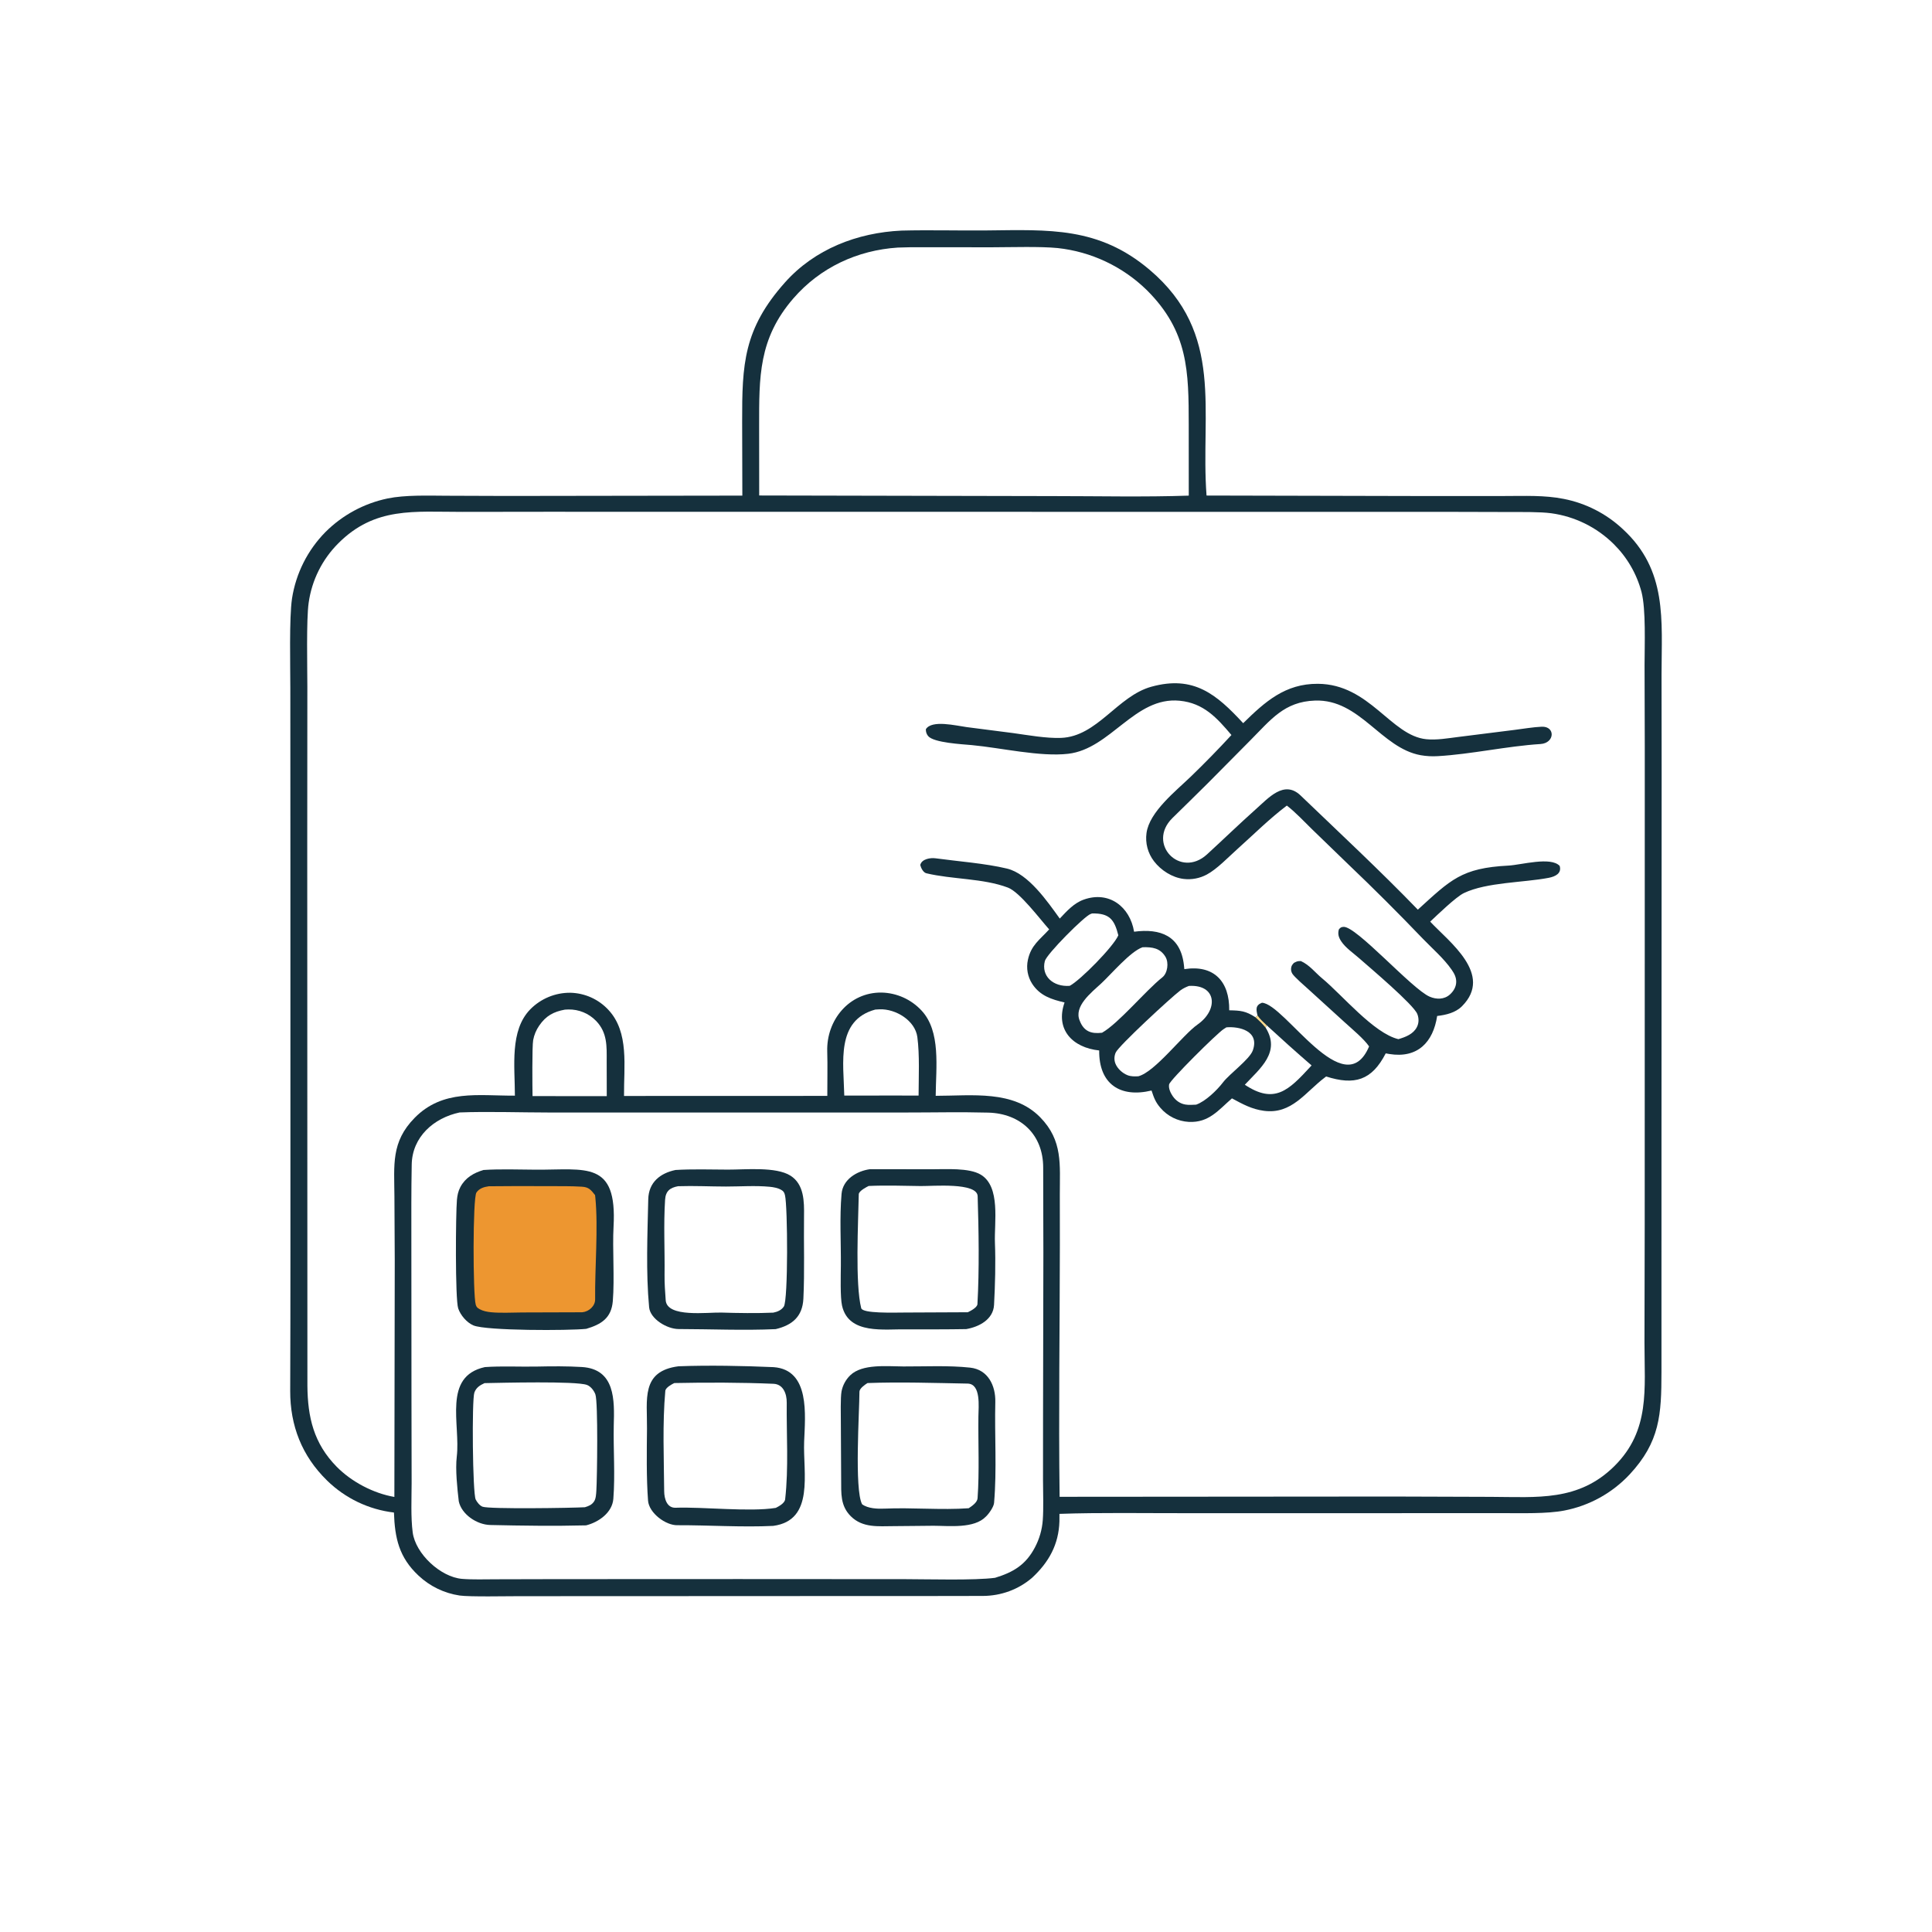
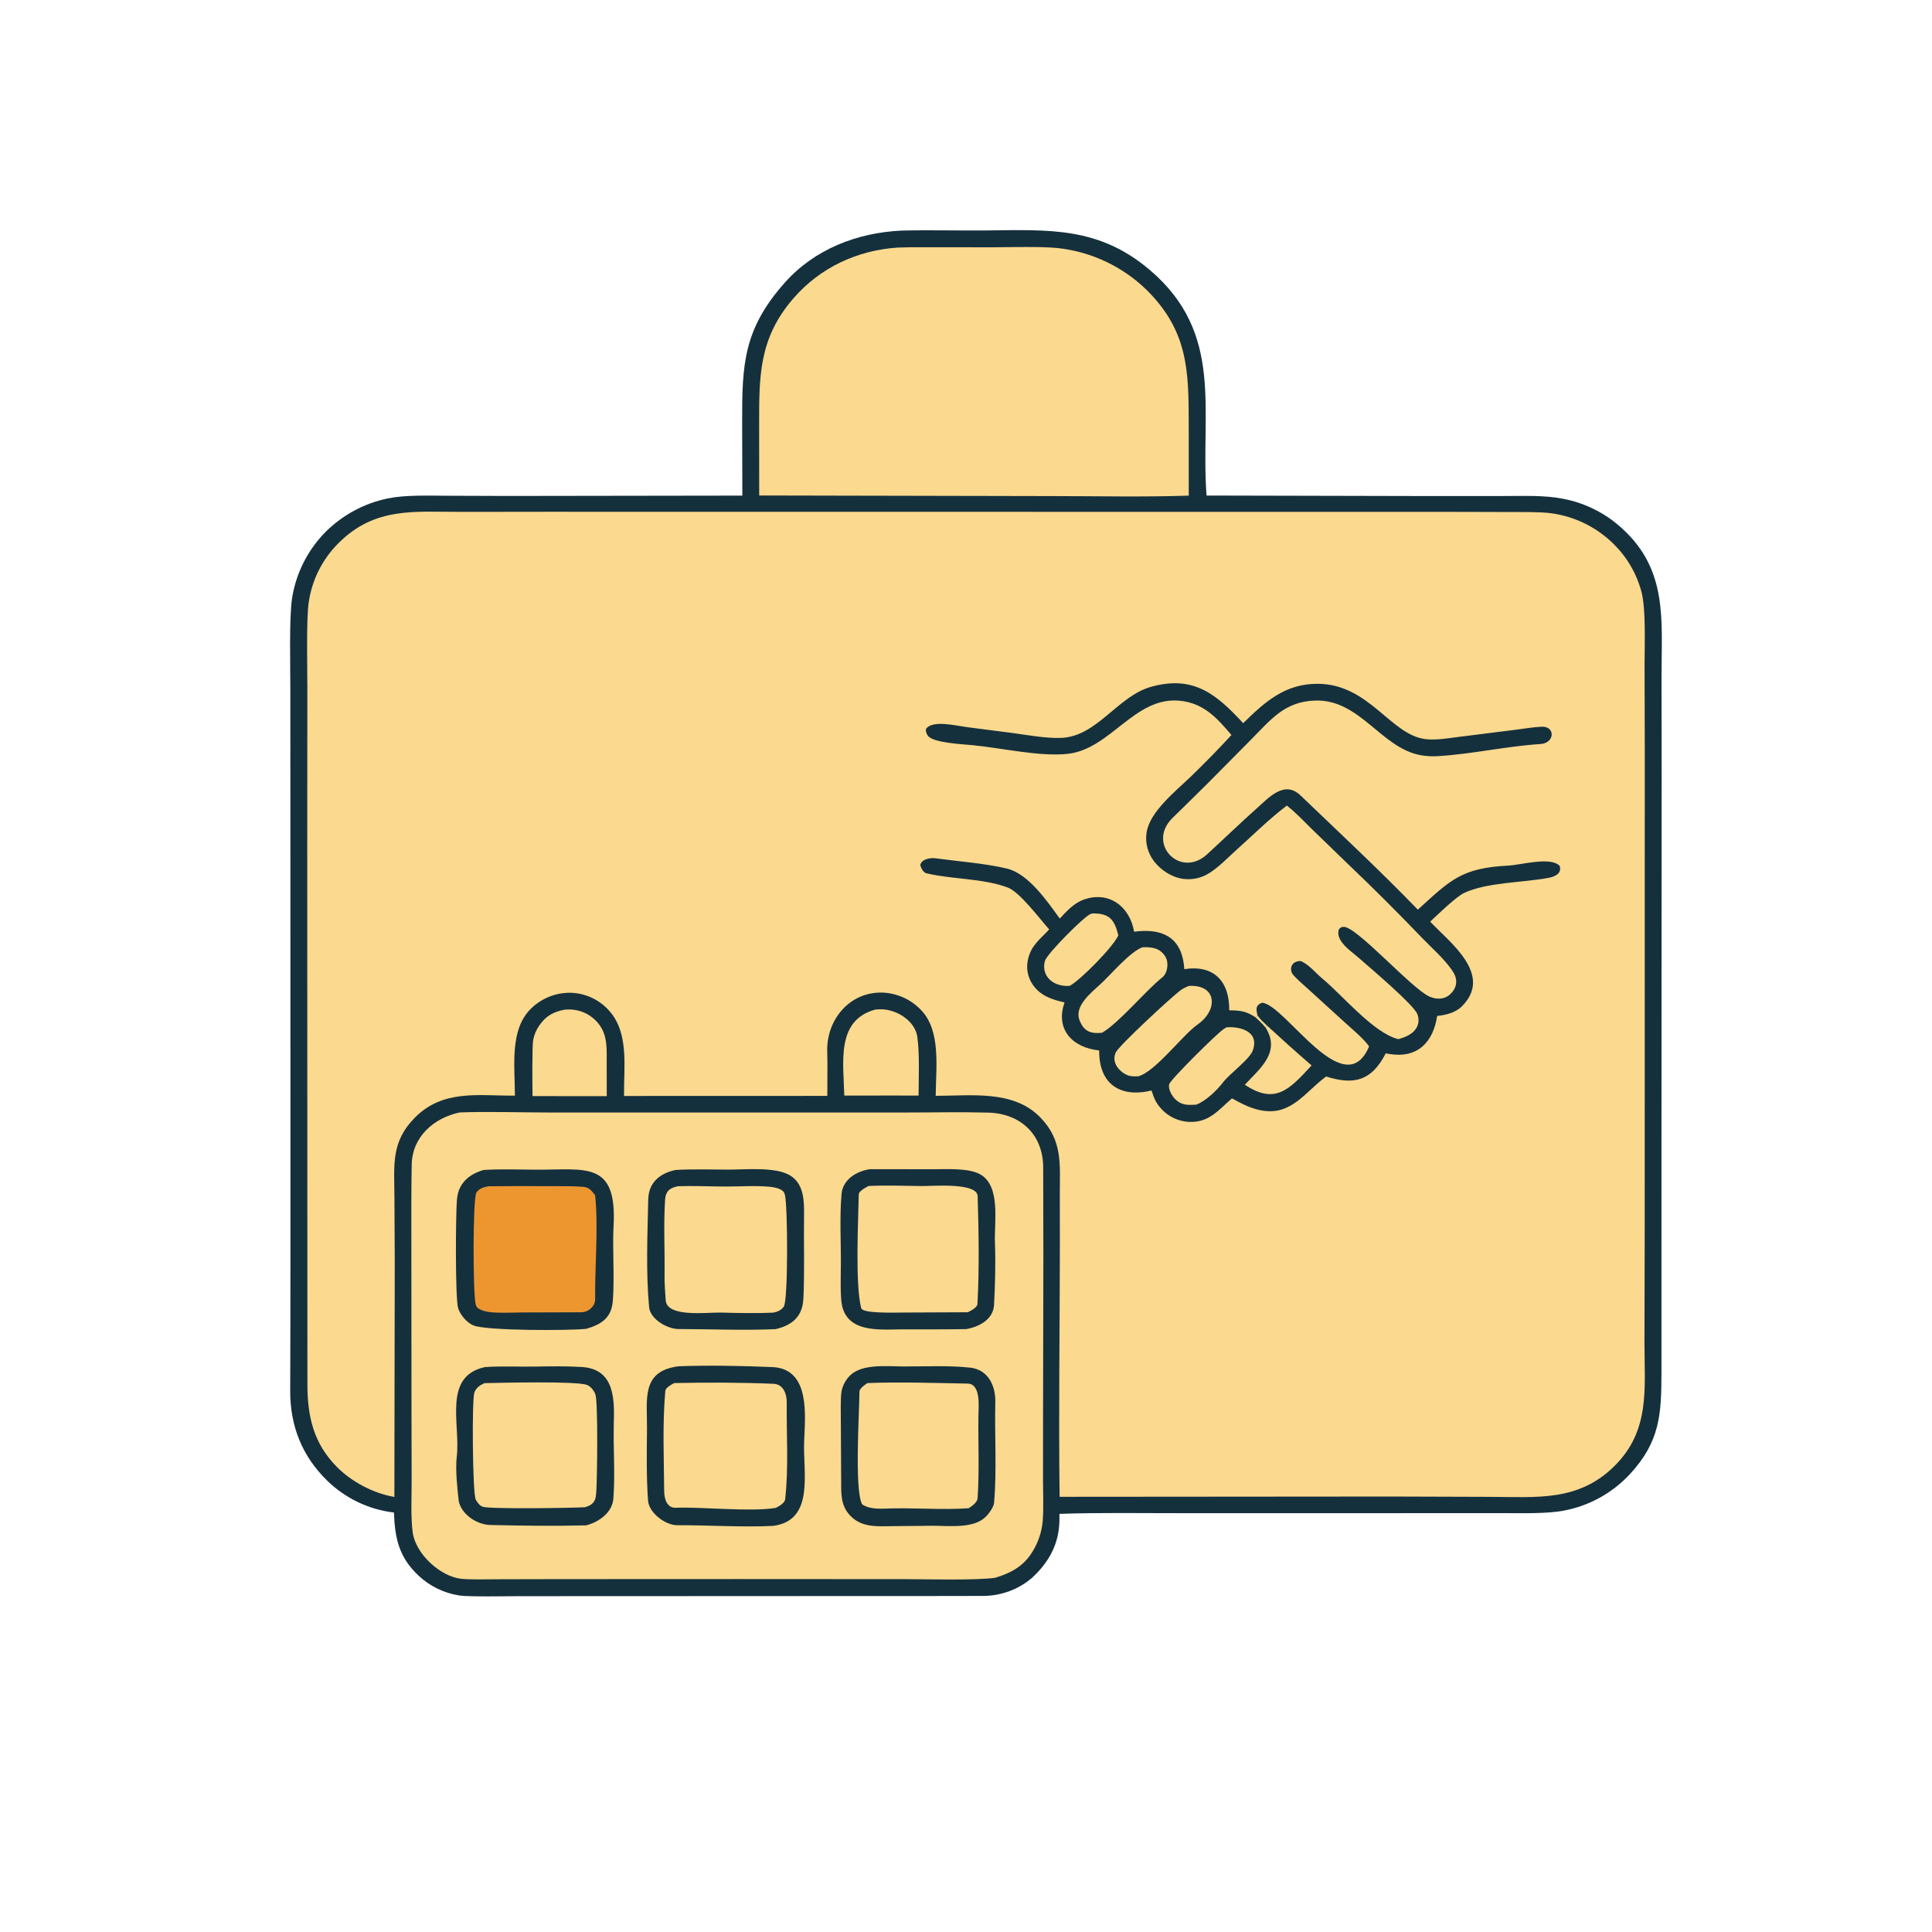
<svg xmlns="http://www.w3.org/2000/svg" version="1.1" style="display: block;" viewBox="0 0 2048 2048" width="1024" height="1024" preserveAspectRatio="none">
  <path transform="translate(0,0)" fill="#FFFFFF" d="M 0 0 L 2048 0 L 2048 2048 L 0 2048 L 0 0 z" />
  <path transform="translate(0,0)" fill="#15303D" d="M 955.651 244.437 C 985.654 243.665 1016.03 244.565 1046.11 244.265 C 1112.07 243.607 1164.62 240.221 1218.64 285.999 C 1298.53 353.685 1272.34 435.966 1278.98 525.297 L 1518.5 525.843 L 1595.19 525.793 C 1615.88 525.786 1637.31 524.78 1657.55 528.835 C 1681.02 533.405 1702.72 544.494 1720.18 560.831 C 1767.76 604.493 1761.37 657.19 1761.3 715.209 L 1761.41 821.3 L 1761.24 1204.11 L 1761.22 1397.91 L 1761.22 1454.6 C 1761.18 1499.17 1759.74 1528.41 1727.32 1563.13 C 1708.86 1582.81 1684.66 1596.15 1658.17 1601.25 C 1640.01 1604.79 1612.73 1603.99 1593.52 1603.99 L 1508.36 1604.02 L 1256.05 1604.04 C 1213.14 1604.11 1165.44 1603.27 1123.07 1604.76 C 1123.11 1607.41 1123.1 1610.07 1123.03 1612.72 C 1122.27 1637.32 1111.81 1655.94 1094.26 1672.33 C 1079.73 1684.95 1061.1 1691.69 1041.93 1691.76 C 1002.11 1691.92 962.276 1691.84 922.451 1691.86 L 680.659 1691.97 L 550.039 1692.02 C 537.077 1692.03 497.919 1692.82 487.244 1691.32 C 470.89 1688.89 455.671 1681.52 443.629 1670.19 C 422.947 1650.85 418.523 1630.42 417.602 1603.35 C 390.857 1600.19 365.914 1588.25 346.681 1569.4 C 320.046 1543.37 307.529 1511.28 307.63 1474.44 C 307.765 1425.14 307.906 1375.78 307.869 1326.48 L 307.838 910.99 L 307.76 729.599 C 307.765 706.611 306.47 655.114 309.544 634.485 C 313.672 607.78 326.124 583.058 345.124 563.843 C 363.141 545.908 385.979 533.591 410.864 528.39 C 429.424 524.552 453.881 525.411 473.137 525.505 L 537.299 525.73 L 786.911 525.372 L 786.716 447.162 C 786.599 386.263 788.132 348.817 832.007 299.512 C 863.584 264.027 908.744 246.638 955.651 244.437 z" />
-   <path transform="translate(0,0)" fill="#FFFFFF" d="M 577.956 542.5 L 1302.31 542.578 L 1532.74 542.576 L 1601.1 542.754 C 1613.32 542.806 1632.57 542.476 1644.32 544.065 C 1669.38 547.464 1692.66 558.936 1710.62 576.744 C 1724.8 590.745 1734.97 608.29 1740.08 627.554 C 1744.86 646.102 1743.32 683.789 1743.3 704.922 L 1743.53 792.857 L 1743.46 1297.03 L 1743.21 1423.29 C 1743.17 1472.32 1749.46 1516.22 1711.44 1554 C 1673.35 1591.85 1629.36 1586.9 1580.44 1586.73 L 1476.29 1586.39 L 1123.23 1586.67 C 1122.08 1498.91 1123.42 1407.82 1123.5 1319.79 L 1123.45 1266.29 C 1123.39 1234.51 1126.86 1209.2 1102.73 1184.45 C 1074.3 1155.3 1030.57 1161.57 991.876 1161.61 C 992.119 1131.5 997.536 1093.27 976.83 1071.18 C 965.876 1059.38 950.613 1052.52 934.519 1052.16 C 899.951 1051.71 875.933 1081.64 876.907 1114.45 C 877.366 1129.94 876.918 1146.14 876.987 1161.7 L 661.493 1161.77 C 661.168 1130.54 667.172 1094.32 644.949 1070.52 C 634.502 1059.23 619.91 1052.68 604.529 1052.36 C 588.601 1052.24 573.302 1058.57 562.125 1069.92 C 540.112 1092.43 545.817 1130.57 545.81 1161.44 C 506.869 1161.62 469.447 1154.55 439.523 1184.99 C 414.375 1210.57 417.918 1234.9 418.101 1268.11 L 418.452 1335.96 L 418.049 1586.82 C 395.885 1583.02 372.595 1570.78 356.895 1554.8 C 332.546 1530.03 326.146 1502.29 325.858 1469 L 325.689 898.324 L 325.806 728.066 C 325.8 707.985 324.615 656.764 327.206 638.863 C 330.552 615.068 341.552 593.008 358.545 576.019 C 397.457 536.912 439.241 542.692 489.93 542.612 L 577.956 542.5 z" />
+   <path transform="translate(0,0)" fill="#FBD98E" d="M 577.956 542.5 L 1302.31 542.578 L 1532.74 542.576 L 1601.1 542.754 C 1613.32 542.806 1632.57 542.476 1644.32 544.065 C 1669.38 547.464 1692.66 558.936 1710.62 576.744 C 1724.8 590.745 1734.97 608.29 1740.08 627.554 C 1744.86 646.102 1743.32 683.789 1743.3 704.922 L 1743.53 792.857 L 1743.46 1297.03 L 1743.21 1423.29 C 1743.17 1472.32 1749.46 1516.22 1711.44 1554 C 1673.35 1591.85 1629.36 1586.9 1580.44 1586.73 L 1476.29 1586.39 L 1123.23 1586.67 C 1122.08 1498.91 1123.42 1407.82 1123.5 1319.79 L 1123.45 1266.29 C 1123.39 1234.51 1126.86 1209.2 1102.73 1184.45 C 1074.3 1155.3 1030.57 1161.57 991.876 1161.61 C 992.119 1131.5 997.536 1093.27 976.83 1071.18 C 965.876 1059.38 950.613 1052.52 934.519 1052.16 C 899.951 1051.71 875.933 1081.64 876.907 1114.45 C 877.366 1129.94 876.918 1146.14 876.987 1161.7 L 661.493 1161.77 C 661.168 1130.54 667.172 1094.32 644.949 1070.52 C 634.502 1059.23 619.91 1052.68 604.529 1052.36 C 588.601 1052.24 573.302 1058.57 562.125 1069.92 C 540.112 1092.43 545.817 1130.57 545.81 1161.44 C 506.869 1161.62 469.447 1154.55 439.523 1184.99 C 414.375 1210.57 417.918 1234.9 418.101 1268.11 L 418.452 1335.96 L 418.049 1586.82 C 395.885 1583.02 372.595 1570.78 356.895 1554.8 C 332.546 1530.03 326.146 1502.29 325.858 1469 L 325.689 898.324 L 325.806 728.066 C 325.8 707.985 324.615 656.764 327.206 638.863 C 330.552 615.068 341.552 593.008 358.545 576.019 C 397.457 536.912 439.241 542.692 489.93 542.612 L 577.956 542.5 z" />
  <path transform="translate(0,0)" fill="#15303D" d="M 1305.38 779.147 C 1290.02 761.03 1275.99 745.276 1250.45 742.8 C 1202.9 738.19 1177.39 793.838 1132.34 799.041 C 1102.5 802.486 1061.04 792.711 1030.05 789.828 C 1020.21 788.913 989.839 787.412 983.883 780.278 C 982.188 778.248 981.4 775.875 981.435 773.05 C 987.614 762.739 1013.59 769.284 1024.73 770.758 L 1074.1 777.112 C 1089.89 779.3 1109.01 782.788 1124.76 782.194 C 1163.25 780.744 1184.51 737.879 1220.51 727.948 C 1265.44 715.555 1289.57 736.046 1317.82 766.606 C 1341.03 743.786 1362.39 724.657 1396.95 724.859 C 1451.99 725.18 1474.34 779.92 1512.01 783.61 C 1523.04 784.69 1534.81 782.574 1545.76 781.217 L 1605.61 773.7 C 1614.67 772.551 1625.22 770.755 1634.18 770.35 C 1648.92 769.682 1648.28 787.738 1632.95 788.705 C 1597.3 790.953 1559.5 799.529 1524.1 801.548 C 1518.02 801.929 1511.91 801.588 1505.9 800.532 C 1463.93 792.892 1441.57 740.967 1393.96 742.629 C 1361.33 743.767 1347.13 762.949 1325.54 784.642 L 1280.09 830.504 C 1267.93 842.737 1254.95 855.145 1242.75 867.232 C 1215.3 894.429 1251.1 931.712 1279.53 905.641 C 1296.7 889.897 1313.7 873.45 1331.09 857.904 C 1344.37 846.228 1361.12 826.397 1378.67 843.237 C 1420.02 882.921 1463.15 923.093 1502.97 964.278 C 1537.78 932.628 1549.16 920.111 1598.98 917.564 C 1612.46 916.874 1643.89 907.754 1653.32 917.907 C 1655.67 925.712 1648.84 929.159 1641.68 930.534 C 1614.91 935.676 1576.06 935.136 1551.85 946.661 C 1543.34 950.714 1523.13 970.344 1516.05 976.98 C 1536.08 998.424 1583.27 1032.91 1549.83 1066.59 C 1542.95 1073.51 1532.98 1075.87 1523.45 1076.98 C 1519.23 1104.82 1502.65 1122.13 1472.76 1117.29 C 1471.47 1117.08 1470.19 1116.86 1468.92 1116.62 C 1454.13 1145.39 1435.78 1150.7 1405.78 1141.12 L 1404.5 1142.08 C 1383.53 1157.89 1369.31 1181.47 1339.76 1177.5 C 1326.79 1175.76 1317.33 1170.44 1305.91 1164.32 C 1291.4 1176.95 1281.46 1190.27 1260.21 1189.26 C 1248.57 1188.62 1237.7 1183.26 1230.12 1174.41 C 1224.78 1168.21 1223.22 1163.65 1220.68 1156 C 1187.36 1164.02 1164.78 1149.04 1165.19 1113.53 C 1137.11 1110.61 1118.34 1091.46 1128.48 1062.65 C 1114.78 1059.47 1102.55 1055.66 1094.25 1043.01 C 1089.34 1035.46 1087.68 1026.25 1089.62 1017.45 C 1092.99 1001.88 1102.17 996.205 1112.17 985.196 C 1102.09 973.94 1081.03 945.659 1068.39 940.872 C 1042.19 930.957 1009.27 932.27 981.986 925.707 C 978.69 924.923 976.293 920.173 975.52 917.013 C 976.91 910.507 986.32 909.092 991.703 909.831 C 1015.51 913.102 1044.37 915.191 1067.47 920.734 C 1090.13 926.173 1110.21 955.459 1123.39 973.729 C 1130.77 965.87 1138.39 957.334 1148.82 953.624 C 1175.76 944.043 1197.83 961.256 1202.17 987.661 C 1230.17 983.904 1251.51 992.079 1255.01 1023.09 C 1255.16 1024.5 1255.31 1025.92 1255.44 1027.33 C 1286.78 1022.45 1303.44 1040.34 1303.02 1070.96 C 1314.89 1071.19 1320.45 1071.59 1330.84 1078.35 L 1333.05 1076.5 C 1331.57 1070.35 1330.52 1065.71 1337.73 1062.95 C 1362 1064.05 1425.03 1171.31 1451.3 1109.25 C 1445.92 1101.31 1433.27 1090.86 1425.81 1084.04 L 1387.14 1048.84 C 1383.53 1045.61 1372.09 1035.64 1369.95 1032.19 C 1368.7 1030.2 1368.27 1027.81 1368.75 1025.51 C 1369.21 1023.23 1370.14 1022.37 1371.61 1020.69 C 1375.04 1019.02 1374.99 1018.81 1378.96 1018.76 C 1388.28 1022.97 1394.04 1030.92 1401.39 1036.99 C 1422.88 1054.75 1456.17 1095.3 1482.35 1101.55 C 1489.87 1099.35 1498.09 1096.25 1501.93 1088.83 C 1504.2 1084.44 1504.19 1079.42 1502.4 1074.88 C 1498.47 1064.9 1452.07 1025.7 1440.68 1015.69 C 1434.48 1010.23 1426.4 1004.79 1421.84 997.952 C 1419.07 993.812 1417.84 990.066 1419.27 985.182 C 1420.93 983.331 1421.4 982.772 1424.05 982.518 C 1437.48 981.236 1496.55 1048.35 1515.48 1056.51 C 1522.6 1059.58 1530.91 1059.64 1536.94 1054.23 C 1540.75 1050.81 1543.54 1046.22 1543.64 1041 C 1543.73 1035.99 1541.66 1032.07 1538.88 1028.05 C 1530.57 1016.01 1518.38 1005.56 1508.21 995.01 C 1482.39 968.061 1455.97 941.701 1428.96 915.948 L 1390.96 879.181 C 1382.75 871.149 1372.96 860.694 1364.1 853.954 C 1345.45 868.053 1328.96 884.579 1311.59 900.116 C 1302.27 908.443 1289.99 921.37 1279.25 927.063 C 1271.75 931.095 1263.18 932.715 1254.72 931.703 C 1242.55 930.238 1230.59 922.541 1223.25 912.904 C 1216.73 904.414 1213.88 893.663 1215.35 883.059 C 1218.42 860.452 1246.58 838.467 1262.64 822.912 C 1277.3 808.736 1291.56 794.142 1305.38 779.147 z" />
-   <path transform="translate(0,0)" fill="#FFFFFF" d="M 1342.74 1086.87 C 1358.38 1101.3 1374.24 1115.48 1390.33 1129.41 L 1388.98 1130.86 C 1366.18 1155.63 1351.15 1170.9 1319.56 1149.87 C 1335.61 1132.67 1357.93 1115.37 1341.59 1089.32 L 1342.74 1086.87 z" />
+   <path transform="translate(0,0)" fill="#FBD98E" d="M 1342.74 1086.87 C 1358.38 1101.3 1374.24 1115.48 1390.33 1129.41 L 1388.98 1130.86 C 1366.18 1155.63 1351.15 1170.9 1319.56 1149.87 C 1335.61 1132.67 1357.93 1115.37 1341.59 1089.32 L 1342.74 1086.87 z" />
  <path transform="translate(0,0)" fill="#FBD98E" d="M 1330.84 1078.35 L 1333.05 1076.5 C 1336.63 1081.4 1338.52 1082.72 1342.74 1086.87 L 1341.59 1089.32 C 1337.44 1084.44 1335.56 1082.65 1330.84 1078.35 z" />
-   <path transform="translate(0,0)" fill="#FFFFFF" d="M 1260.26 1045.13 C 1289.88 1043.36 1291.8 1070.4 1269.47 1086.03 C 1253.67 1097.1 1224.53 1136.23 1206.69 1140.9 C 1202.81 1141.1 1198.9 1141.2 1195.22 1139.76 C 1189.85 1137.65 1184.46 1132.78 1182.35 1127.34 C 1180.89 1123.55 1181.08 1119.46 1182.68 1115.76 C 1185.75 1108.68 1241.54 1057.15 1251.16 1049.93 C 1254 1047.8 1256.97 1046.42 1260.26 1045.13 z" />
-   <path transform="translate(0,0)" fill="#FFFFFF" d="M 1211.21 1004.11 C 1221.57 1003.82 1229.86 1005 1235.44 1014.28 C 1239.24 1020.6 1237.66 1031.67 1232.11 1036.05 C 1214.76 1049.72 1185.85 1084.74 1168.21 1094.75 C 1156.74 1096.14 1148.87 1093.36 1144.51 1081.86 C 1138.14 1066.83 1156.64 1052.31 1166.88 1042.91 C 1177.66 1033.03 1198.2 1008.51 1211.21 1004.11 z" />
-   <path transform="translate(0,0)" fill="#FFFFFF" d="M 1300.03 1089.03 C 1313.24 1087.88 1335.45 1092.62 1328.03 1113.5 C 1324.69 1122.88 1303.37 1138.29 1296.5 1147.29 C 1290.29 1155.42 1277.92 1167.57 1267.9 1170.99 C 1264.17 1171.13 1260.2 1171.48 1256.51 1170.85 C 1250.92 1169.9 1246.35 1166.6 1243.16 1161.99 C 1240.86 1158.66 1238.5 1153.71 1239.31 1149.52 C 1240.21 1144.83 1290.27 1095.27 1297.01 1090.96 C 1298.01 1090.31 1299.03 1089.69 1300.03 1089.03 z" />
-   <path transform="translate(0,0)" fill="#FFFFFF" d="M 1157.7 968.287 C 1175.92 968.027 1181.23 974.475 1185.47 991.447 C 1180.55 1003.24 1145.15 1039.17 1133.94 1045.03 C 1116.45 1046.33 1103.47 1034.74 1107.59 1018.73 C 1109.5 1011.31 1149.66 970.941 1156.16 968.838 L 1157.7 968.287 z" />
-   <path transform="translate(0,0)" fill="#FFFFFF" d="M 487.208 1179.25 C 516.182 1178.07 552.759 1179.3 582.307 1179.31 L 778.422 1179.34 L 959.031 1179.31 C 988.479 1179.32 1018.14 1178.63 1047.55 1179.42 C 1081.85 1180.33 1105.9 1202.66 1105.82 1237.86 C 1105.75 1267.5 1106.05 1297.82 1106.02 1327.7 L 1105.68 1501.46 L 1105.64 1569.48 C 1105.69 1581.85 1106.29 1599.45 1105.39 1611.37 C 1104.65 1621.52 1101.79 1631.41 1097.01 1640.4 C 1087.25 1658.95 1073.9 1666.72 1054.79 1672.54 C 1033.12 1675.43 983.715 1674 959.759 1673.97 L 783.034 1673.87 L 588.597 1673.95 L 525.626 1674.1 C 514.494 1674.12 500.672 1674.57 489.811 1673.67 C 467.118 1671.81 440.486 1647.16 437.479 1624.44 C 435.362 1608.45 436.304 1588.25 436.342 1572.1 L 436.181 1482.91 L 436.06 1318.19 C 436.057 1290.23 435.902 1262.35 436.436 1234.39 C 436.996 1205.1 459.855 1185.03 487.208 1179.25 z" />
+   <path transform="translate(0,0)" fill="#FBD98E" d="M 1260.26 1045.13 C 1289.88 1043.36 1291.8 1070.4 1269.47 1086.03 C 1253.67 1097.1 1224.53 1136.23 1206.69 1140.9 C 1202.81 1141.1 1198.9 1141.2 1195.22 1139.76 C 1189.85 1137.65 1184.46 1132.78 1182.35 1127.34 C 1180.89 1123.55 1181.08 1119.46 1182.68 1115.76 C 1185.75 1108.68 1241.54 1057.15 1251.16 1049.93 C 1254 1047.8 1256.97 1046.42 1260.26 1045.13 z" />
+   <path transform="translate(0,0)" fill="#FBD98E" d="M 1211.21 1004.11 C 1221.57 1003.82 1229.86 1005 1235.44 1014.28 C 1239.24 1020.6 1237.66 1031.67 1232.11 1036.05 C 1214.76 1049.72 1185.85 1084.74 1168.21 1094.75 C 1156.74 1096.14 1148.87 1093.36 1144.51 1081.86 C 1138.14 1066.83 1156.64 1052.31 1166.88 1042.91 C 1177.66 1033.03 1198.2 1008.51 1211.21 1004.11 z" />
+   <path transform="translate(0,0)" fill="#FBD98E" d="M 1300.03 1089.03 C 1313.24 1087.88 1335.45 1092.62 1328.03 1113.5 C 1324.69 1122.88 1303.37 1138.29 1296.5 1147.29 C 1290.29 1155.42 1277.92 1167.57 1267.9 1170.99 C 1264.17 1171.13 1260.2 1171.48 1256.51 1170.85 C 1250.92 1169.9 1246.35 1166.6 1243.16 1161.99 C 1240.86 1158.66 1238.5 1153.71 1239.31 1149.52 C 1240.21 1144.83 1290.27 1095.27 1297.01 1090.96 C 1298.01 1090.31 1299.03 1089.69 1300.03 1089.03 z" />
+   <path transform="translate(0,0)" fill="#FBD98E" d="M 1157.7 968.287 C 1175.92 968.027 1181.23 974.475 1185.47 991.447 C 1180.55 1003.24 1145.15 1039.17 1133.94 1045.03 C 1116.45 1046.33 1103.47 1034.74 1107.59 1018.73 C 1109.5 1011.31 1149.66 970.941 1156.16 968.838 L 1157.7 968.287 z" />
+   <path transform="translate(0,0)" fill="#FBD98E" d="M 487.208 1179.25 C 516.182 1178.07 552.759 1179.3 582.307 1179.31 L 778.422 1179.34 L 959.031 1179.31 C 988.479 1179.32 1018.14 1178.63 1047.55 1179.42 C 1081.85 1180.33 1105.9 1202.66 1105.82 1237.86 C 1105.75 1267.5 1106.05 1297.82 1106.02 1327.7 L 1105.68 1501.46 L 1105.64 1569.48 C 1105.69 1581.85 1106.29 1599.45 1105.39 1611.37 C 1104.65 1621.52 1101.79 1631.41 1097.01 1640.4 C 1087.25 1658.95 1073.9 1666.72 1054.79 1672.54 C 1033.12 1675.43 983.715 1674 959.759 1673.97 L 783.034 1673.87 L 588.597 1673.95 L 525.626 1674.1 C 514.494 1674.12 500.672 1674.57 489.811 1673.67 C 467.118 1671.81 440.486 1647.16 437.479 1624.44 C 435.362 1608.45 436.304 1588.25 436.342 1572.1 L 436.181 1482.91 L 436.06 1318.19 C 436.057 1290.23 435.902 1262.35 436.436 1234.39 C 436.996 1205.1 459.855 1185.03 487.208 1179.25 z" />
  <path transform="translate(0,0)" fill="#15303D" d="M 719.215 1448.32 C 751.038 1447.1 788.357 1447.83 820.042 1449.23 C 858.913 1452.01 853.513 1500.19 852.422 1528.12 C 851.124 1561.37 863.688 1611.61 819.65 1617.5 C 787.199 1619.11 751.002 1616.69 718.34 1616.79 C 705.723 1617.21 687.945 1603.83 686.96 1590.76 C 685.15 1566.74 685.59 1538.39 685.84 1514.34 C 686.16 1483.62 679.184 1453.46 719.215 1448.32 z" />
-   <path transform="translate(0,0)" fill="#FFFFFF" d="M 714.795 1466.09 C 748.594 1465.38 786.072 1465.43 819.955 1466.88 C 830.284 1467.32 834.072 1477.45 833.972 1486.98 C 833.619 1520.64 836.08 1555.97 832.294 1589.3 C 831.821 1593.49 825.58 1596.79 822.373 1598.42 C 794.918 1602.9 745.437 1597.22 716.155 1598.27 C 707.076 1598.6 704.115 1588.97 704.054 1580.7 C 703.796 1545.64 702.133 1509.29 705.25 1474.42 C 705.567 1470.89 712.075 1467.41 714.795 1466.09 z" />
+   <path transform="translate(0,0)" fill="#FBD98E" d="M 714.795 1466.09 C 748.594 1465.38 786.072 1465.43 819.955 1466.88 C 830.284 1467.32 834.072 1477.45 833.972 1486.98 C 833.619 1520.64 836.08 1555.97 832.294 1589.3 C 831.821 1593.49 825.58 1596.79 822.373 1598.42 C 794.918 1602.9 745.437 1597.22 716.155 1598.27 C 707.076 1598.6 704.115 1588.97 704.054 1580.7 C 703.796 1545.64 702.133 1509.29 705.25 1474.42 C 705.567 1470.89 712.075 1467.41 714.795 1466.09 z" />
  <path transform="translate(0,0)" fill="#15303D" d="M 512.569 1240.23 C 529.971 1239.06 551.017 1239.82 568.187 1239.91 C 621.24 1240.18 654.318 1230.09 650.394 1300.22 C 649.1 1323.34 651.588 1355.32 649.607 1379.21 C 648.088 1397.42 637.184 1403.91 621.484 1408.62 C 603.252 1410.59 515.607 1410.73 501.92 1405.02 C 494.864 1402.07 488.127 1394.18 485.718 1386.99 C 482.38 1377.03 483.078 1285.99 484.369 1271.84 C 484.811 1266.99 485.728 1262.63 488.02 1258.31 C 493.29 1248.38 502.171 1243.3 512.569 1240.23 z" />
  <path transform="translate(0,0)" fill="#ED9630" d="M 518.155 1257.49 C 539.073 1257.26 559.993 1257.22 580.912 1257.38 C 592.619 1257.42 604.997 1257.21 616.655 1257.94 C 624.313 1258.41 626.281 1261.25 630.784 1266.84 C 630.895 1267.66 630.991 1268.49 631.073 1269.32 C 634.259 1301.41 630.481 1344.51 630.866 1377.37 C 630.947 1384.3 624.53 1390.34 617.25 1391.06 L 553.579 1391.26 C 542.773 1391.29 531.295 1392.06 520.562 1391.03 C 516.423 1390.63 512.043 1389.78 508.372 1387.75 C 506.116 1386.5 505.041 1385.55 504.302 1383 C 501.266 1372.53 501.052 1269.85 505.038 1264.11 C 508.137 1259.66 513.042 1258.2 518.155 1257.49 z" />
  <path transform="translate(0,0)" fill="#15303D" d="M 716.036 1240.24 C 733.155 1239.15 753.742 1239.76 771.618 1239.84 C 790.024 1239.92 822.563 1236.5 837.966 1246.27 C 852.517 1255.51 852.501 1273.84 852.3 1289.14 C 851.921 1318.02 853.011 1347.74 851.625 1376.64 C 850.692 1395.7 839.734 1404.79 822.238 1408.93 C 788.549 1410.47 752.992 1408.89 719.38 1408.84 C 706.893 1408.81 689.253 1398.08 688.094 1385.76 C 684.617 1348.78 686.346 1308.55 687.175 1271.36 C 687.581 1253.14 699.964 1243.61 716.036 1240.24 z" />
-   <path transform="translate(0,0)" fill="#FFFFFF" d="M 718.768 1257.44 C 735.604 1256.85 752.764 1257.78 769.64 1257.78 C 784.802 1257.78 800.918 1256.59 815.953 1258.04 C 819.876 1258.41 824.447 1259.26 827.922 1261.19 C 830.665 1262.72 831.391 1264 832.131 1267.06 C 835.009 1278.95 835.555 1378.01 830.899 1384.97 C 828.31 1388.84 824.126 1390.57 819.753 1391.45 C 803.236 1392.24 780.88 1391.91 764.881 1391.38 C 750.332 1390.91 707.046 1397.06 705.673 1378.36 C 705.04 1369.75 704.342 1360.17 704.458 1351.52 C 704.812 1324.96 703.296 1298.32 705.02 1271.83 C 705.606 1262.44 710.364 1259.02 718.768 1257.44 z" />
+   <path transform="translate(0,0)" fill="#FBD98E" d="M 718.768 1257.44 C 735.604 1256.85 752.764 1257.78 769.64 1257.78 C 784.802 1257.78 800.918 1256.59 815.953 1258.04 C 819.876 1258.41 824.447 1259.26 827.922 1261.19 C 830.665 1262.72 831.391 1264 832.131 1267.06 C 835.009 1278.95 835.555 1378.01 830.899 1384.97 C 828.31 1388.84 824.126 1390.57 819.753 1391.45 C 803.236 1392.24 780.88 1391.91 764.881 1391.38 C 750.332 1390.91 707.046 1397.06 705.673 1378.36 C 705.04 1369.75 704.342 1360.17 704.458 1351.52 C 704.812 1324.96 703.296 1298.32 705.02 1271.83 C 705.606 1262.44 710.364 1259.02 718.768 1257.44 z" />
  <path transform="translate(0,0)" fill="#15303D" d="M 514.012 1449.17 C 531.87 1447.9 551.664 1448.99 569.66 1448.6 C 585.053 1448.26 601.345 1448.16 616.675 1449.08 C 652.367 1451.21 651.385 1484.42 650.604 1511.17 C 650.091 1536.85 652.169 1563.25 650.169 1588.82 C 649.019 1603.54 634.45 1613.68 621.244 1616.95 C 587.62 1617.79 553.168 1617.32 519.648 1616.56 C 505.506 1616.23 489.315 1605.35 486.328 1591.52 C 484.759 1578.04 482.563 1557.69 484.193 1544.13 C 488.326 1509.73 468.978 1459.04 514.012 1449.17 z" />
-   <path transform="translate(0,0)" fill="#FFFFFF" d="M 513.635 1466.17 C 531.24 1465.84 610.428 1463.81 622.147 1468.07 C 626.193 1469.54 629.702 1474.15 631.127 1478.1 C 634.115 1486.39 632.993 1567.53 632.161 1580.11 C 631.935 1583.53 631.751 1588.58 629.782 1591.54 C 627.32 1595.25 624.113 1596.46 620.026 1597.73 C 606.513 1598.53 518.627 1599.86 511.53 1597.17 C 508.492 1596.02 505.647 1592.34 504.252 1589.53 C 500.974 1582.92 500.059 1483.7 502.864 1476.14 C 504.842 1470.82 508.694 1468.45 513.635 1466.17 z" />
+   <path transform="translate(0,0)" fill="#FBD98E" d="M 513.635 1466.17 C 531.24 1465.84 610.428 1463.81 622.147 1468.07 C 626.193 1469.54 629.702 1474.15 631.127 1478.1 C 634.115 1486.39 632.993 1567.53 632.161 1580.11 C 631.935 1583.53 631.751 1588.58 629.782 1591.54 C 627.32 1595.25 624.113 1596.46 620.026 1597.73 C 606.513 1598.53 518.627 1599.86 511.53 1597.17 C 508.492 1596.02 505.647 1592.34 504.252 1589.53 C 500.974 1582.92 500.059 1483.7 502.864 1476.14 C 504.842 1470.82 508.694 1468.45 513.635 1466.17 z" />
  <path transform="translate(0,0)" fill="#15303D" d="M 922.307 1239.37 L 987.693 1239.46 C 1002.58 1239.51 1027.19 1237.7 1039.68 1245.19 C 1060.91 1257.93 1053.84 1295.82 1054.67 1317.33 C 1055.5 1338.72 1054.88 1362.03 1053.73 1383.27 C 1052.89 1398.66 1037.94 1406.54 1024.22 1408.9 C 1003.37 1409.27 983.02 1409.17 961.364 1409.18 C 937.879 1408.62 899.728 1415.18 892.623 1384.18 C 890.569 1375.22 891.255 1351.88 891.34 1341.94 C 891.559 1316.67 889.917 1290.65 892.082 1265.55 C 893.407 1250.19 908.251 1241.32 922.307 1239.37 z" />
-   <path transform="translate(0,0)" fill="#FFFFFF" d="M 920.845 1257.18 C 937.792 1256.35 959.945 1257.02 975.979 1257.26 C 988.457 1257.44 1035.89 1253.12 1036.35 1268.04 C 1037.49 1304.29 1038.19 1346.01 1036.12 1382.44 C 1035.91 1386.07 1028.45 1389.88 1025.88 1391.04 L 959.399 1391.34 C 947.131 1391.38 914.407 1392.51 912.925 1386.72 C 906.385 1361.19 909.778 1295.14 910.328 1265.95 C 910.396 1262.33 919.364 1257.88 920.845 1257.18 z" />
+   <path transform="translate(0,0)" fill="#FBD98E" d="M 920.845 1257.18 C 937.792 1256.35 959.945 1257.02 975.979 1257.26 C 988.457 1257.44 1035.89 1253.12 1036.35 1268.04 C 1037.49 1304.29 1038.19 1346.01 1036.12 1382.44 C 1035.91 1386.07 1028.45 1389.88 1025.88 1391.04 L 959.399 1391.34 C 947.131 1391.38 914.407 1392.51 912.925 1386.72 C 906.385 1361.19 909.778 1295.14 910.328 1265.95 C 910.396 1262.33 919.364 1257.88 920.845 1257.18 z" />
  <path transform="translate(0,0)" fill="#15303D" d="M 957.578 1448.5 C 980.762 1448.59 1005.48 1447.27 1028.36 1449.74 C 1047.46 1451.81 1055.48 1468.96 1055.07 1486.25 C 1054.21 1521.7 1056.79 1557.86 1053.76 1593.14 C 1053.38 1597.48 1048.16 1604.8 1045.05 1607.68 C 1032.64 1620.57 1006.36 1617.43 989.5 1617.37 C 975.489 1617.44 961.32 1617.73 947.468 1617.77 C 931.069 1617.82 914.508 1619.82 901.909 1607.31 C 890.657 1596.13 891.778 1582.95 891.664 1568.54 L 891.333 1508.24 C 891.304 1500.72 890.853 1481.35 892.055 1474.97 C 893.298 1468.46 896.517 1462.49 901.276 1457.87 C 914.041 1445.5 940.239 1448.42 957.578 1448.5 z" />
-   <path transform="translate(0,0)" fill="#FFFFFF" d="M 919.585 1466.1 C 954.049 1464.78 991.075 1466.04 1025.64 1466.66 C 1040.07 1466.92 1037.28 1491.09 1037.15 1501.51 C 1036.82 1530.14 1038.29 1559.68 1036.27 1588.22 C 1035.95 1592.72 1030.1 1596.65 1026.84 1598.79 C 998.18 1600.87 966.669 1597.91 937.707 1599.2 C 930.258 1599.53 919.936 1599.16 913.844 1594.55 C 905.549 1578.85 911.012 1496.38 911.049 1475.25 C 911.055 1471.86 916.843 1467.79 919.585 1466.1 z" />
-   <path transform="translate(0,0)" fill="#FFFFFF" d="M 951.742 262.435 C 955.99 262.255 960.24 262.144 964.49 262.102 L 1052.55 262.122 C 1071.99 262.083 1102.58 261.115 1121.08 262.938 C 1156.73 266.775 1190.05 282.489 1215.69 307.553 C 1259.78 351.487 1260.04 393.657 1260.11 450.681 L 1260.14 525.384 C 1214.43 527.006 1161.64 525.858 1115.5 525.878 L 804.785 525.237 L 804.715 451.991 C 804.73 399.838 803.866 359.125 841.083 316.231 C 869.421 283.571 908.825 265.236 951.742 262.435 z" />
-   <path transform="translate(0,0)" fill="#FFFFFF" d="M 598.829 1070.25 C 600.587 1070.14 600.773 1070.1 602.501 1070.08 C 613.532 1069.86 624.155 1074.24 631.835 1082.16 C 643.894 1094.62 643.182 1109.08 643.114 1124.95 C 643.061 1137.25 643.277 1149.62 643.194 1161.95 L 609.5 1161.94 L 564.521 1161.91 C 564.338 1152.78 563.949 1109.34 565.188 1102.51 C 566.211 1097.03 568.381 1091.82 571.555 1087.24 C 578.682 1076.8 586.768 1072.47 598.829 1070.25 z" />
-   <path transform="translate(0,0)" fill="#FFFFFF" d="M 927.82 1070.19 C 929.379 1070.07 930.939 1069.97 932.501 1069.91 C 949.436 1069.3 970.107 1081.71 972.431 1099.39 C 974.95 1118.54 973.807 1141.7 973.742 1161.37 L 942.039 1161.29 C 926.4 1161.28 910.569 1161.51 894.968 1161.35 C 894.202 1126.26 885.959 1081.61 927.82 1070.19 z" />
+   <path transform="translate(0,0)" fill="#FBD98E" d="M 919.585 1466.1 C 954.049 1464.78 991.075 1466.04 1025.64 1466.66 C 1040.07 1466.92 1037.28 1491.09 1037.15 1501.51 C 1036.82 1530.14 1038.29 1559.68 1036.27 1588.22 C 1035.95 1592.72 1030.1 1596.65 1026.84 1598.79 C 998.18 1600.87 966.669 1597.91 937.707 1599.2 C 930.258 1599.53 919.936 1599.16 913.844 1594.55 C 905.549 1578.85 911.012 1496.38 911.049 1475.25 C 911.055 1471.86 916.843 1467.79 919.585 1466.1 z" />
+   <path transform="translate(0,0)" fill="#FBD98E" d="M 951.742 262.435 C 955.99 262.255 960.24 262.144 964.49 262.102 L 1052.55 262.122 C 1071.99 262.083 1102.58 261.115 1121.08 262.938 C 1156.73 266.775 1190.05 282.489 1215.69 307.553 C 1259.78 351.487 1260.04 393.657 1260.11 450.681 L 1260.14 525.384 C 1214.43 527.006 1161.64 525.858 1115.5 525.878 L 804.785 525.237 L 804.715 451.991 C 804.73 399.838 803.866 359.125 841.083 316.231 C 869.421 283.571 908.825 265.236 951.742 262.435 z" />
+   <path transform="translate(0,0)" fill="#FBD98E" d="M 598.829 1070.25 C 600.587 1070.14 600.773 1070.1 602.501 1070.08 C 613.532 1069.86 624.155 1074.24 631.835 1082.16 C 643.894 1094.62 643.182 1109.08 643.114 1124.95 C 643.061 1137.25 643.277 1149.62 643.194 1161.95 L 609.5 1161.94 L 564.521 1161.91 C 564.338 1152.78 563.949 1109.34 565.188 1102.51 C 566.211 1097.03 568.381 1091.82 571.555 1087.24 C 578.682 1076.8 586.768 1072.47 598.829 1070.25 z" />
+   <path transform="translate(0,0)" fill="#FBD98E" d="M 927.82 1070.19 C 929.379 1070.07 930.939 1069.97 932.501 1069.91 C 949.436 1069.3 970.107 1081.71 972.431 1099.39 C 974.95 1118.54 973.807 1141.7 973.742 1161.37 L 942.039 1161.29 C 926.4 1161.28 910.569 1161.51 894.968 1161.35 C 894.202 1126.26 885.959 1081.61 927.82 1070.19 z" />
</svg>
